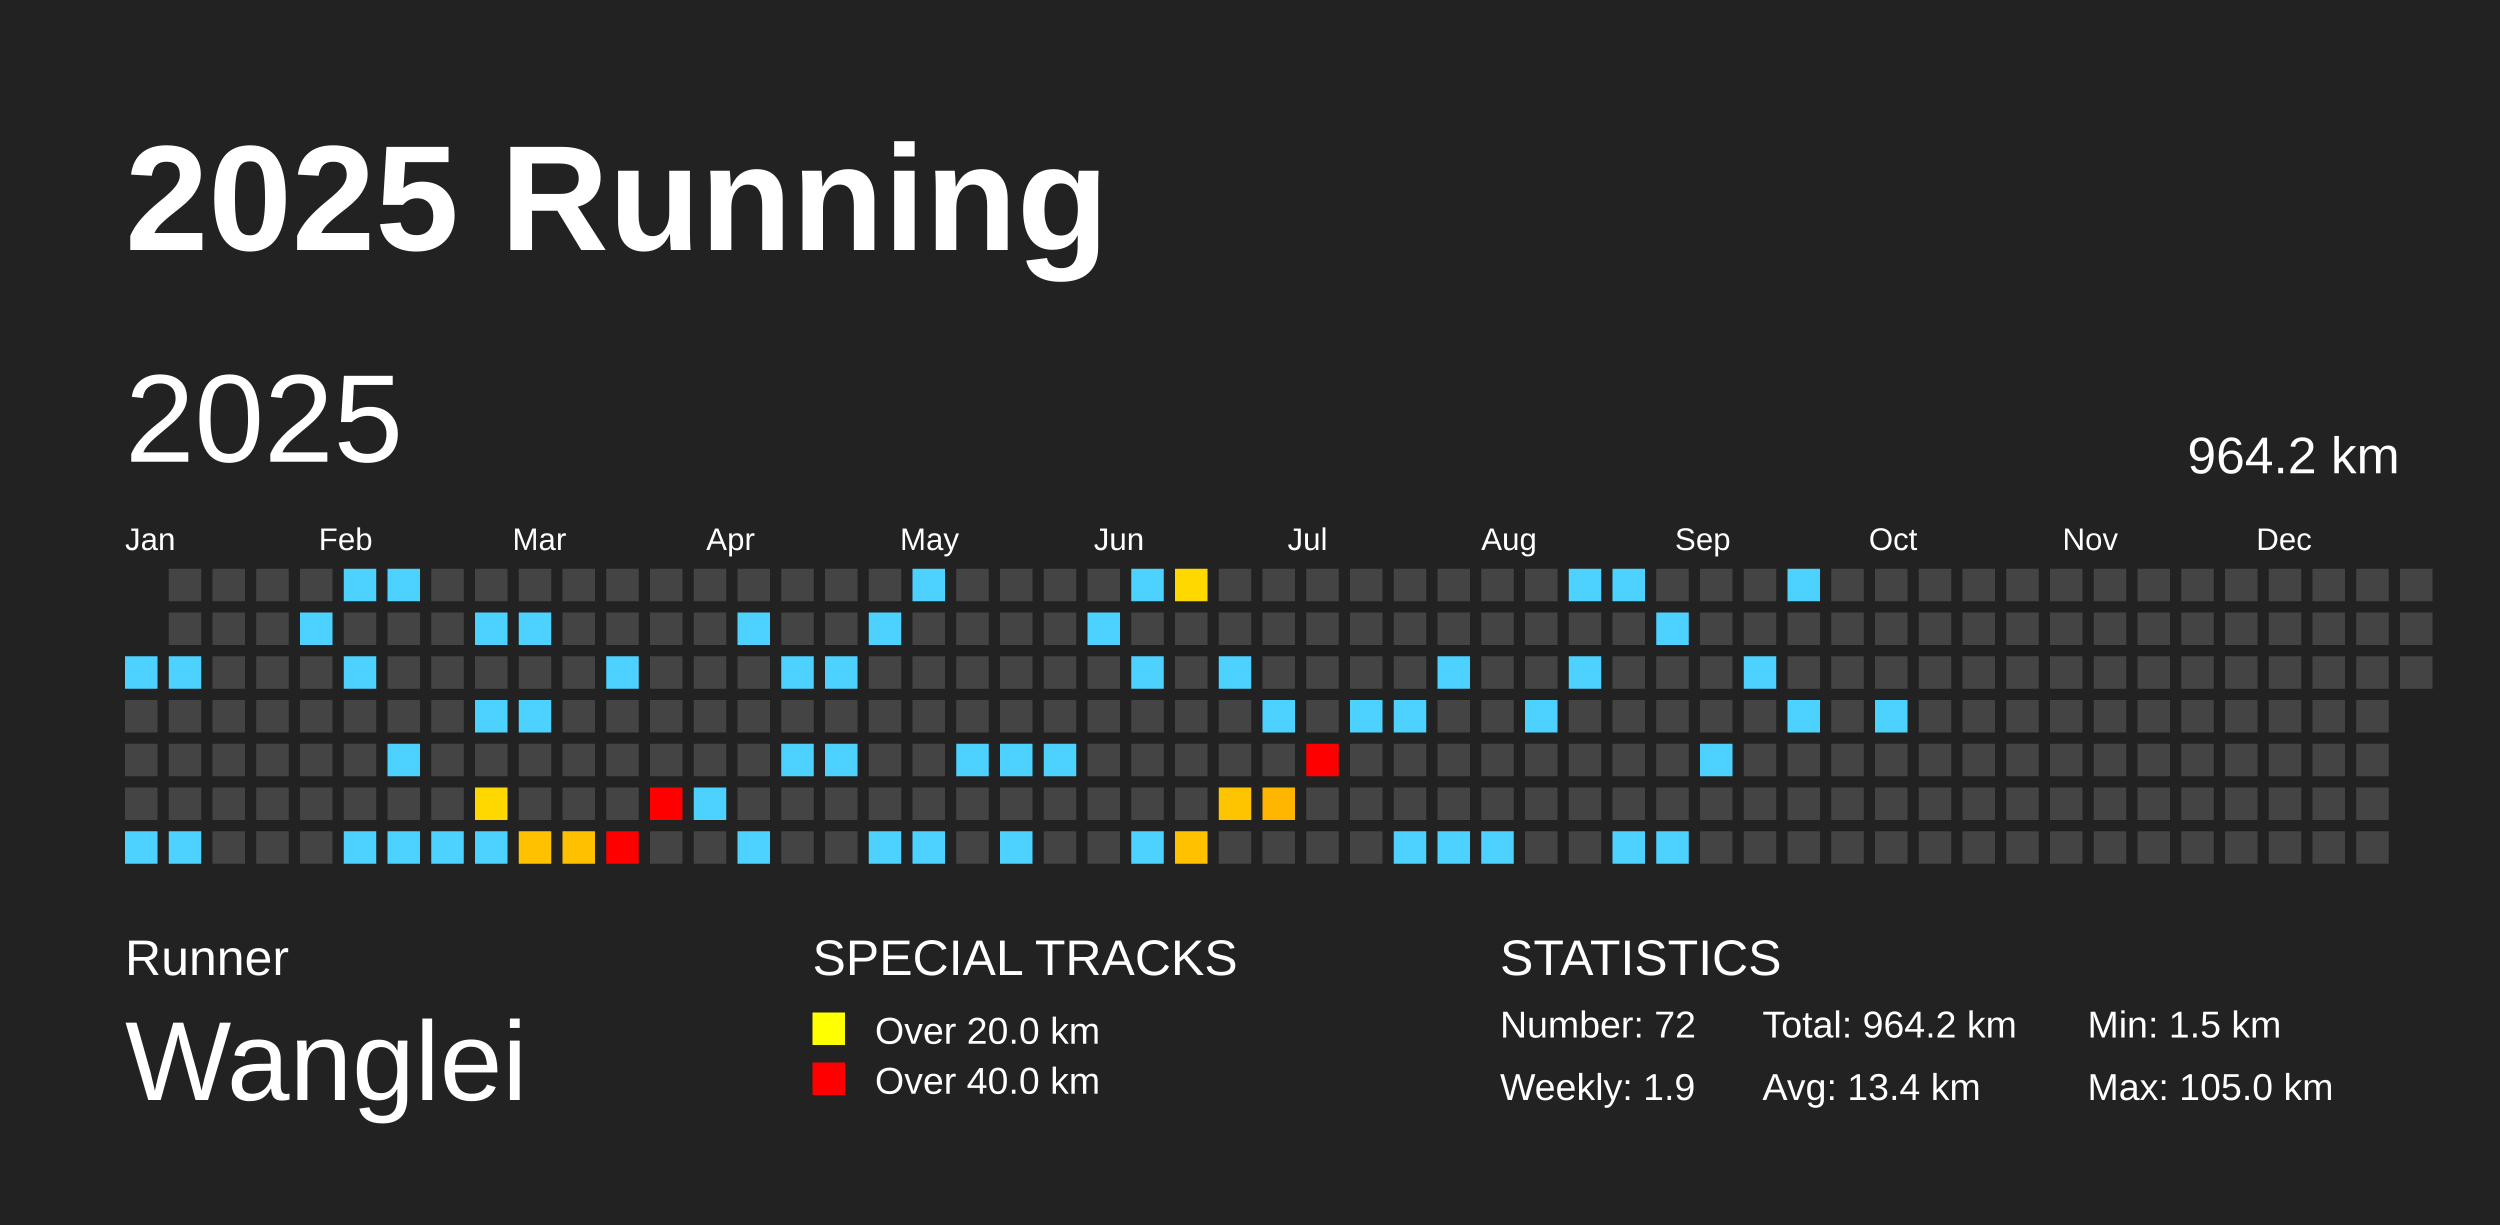
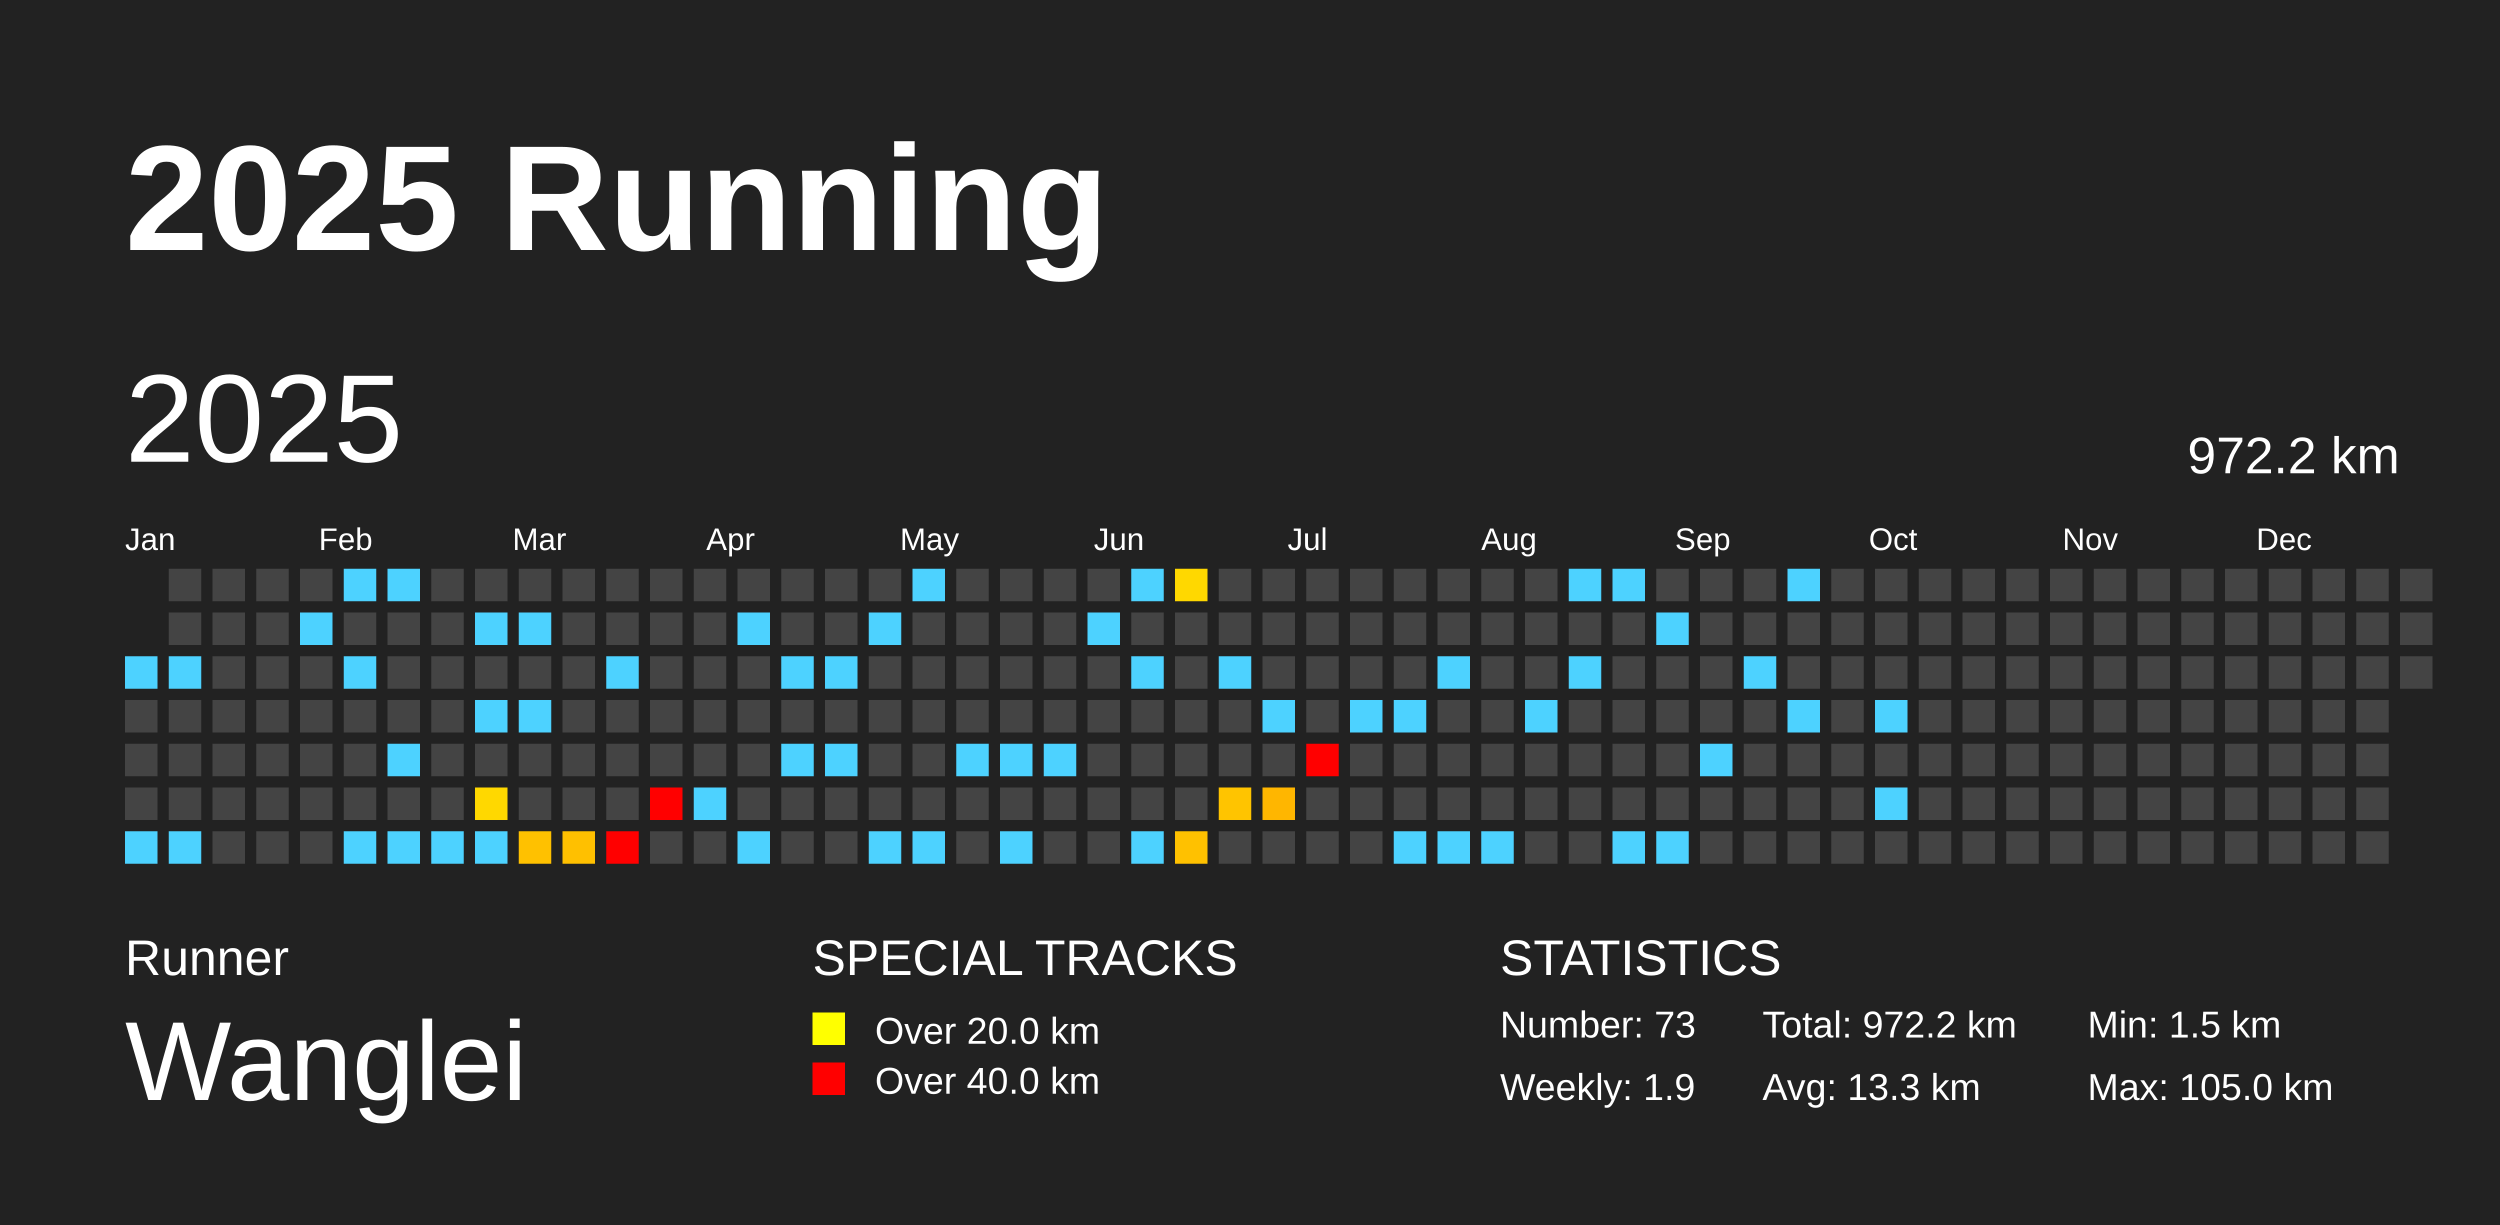
<svg xmlns="http://www.w3.org/2000/svg" baseProfile="full" height="98mm" version="1.1" viewBox="0,0,200,98" width="200mm">
  <defs />
  <rect fill="#222222" height="98" width="200" x="0" y="0" />
  <text fill="#FFFFFF" style="font-size:12px; font-family:Arial; font-weight:bold;" x="10" y="20">2025 Running</text>
  <text fill="#FFFFFF" style="font-size:4px; font-family:Arial" x="10" y="78">Runner</text>
  <text fill="#FFFFFF" style="font-size:9px; font-family:Arial" x="10" y="88">Wanglei</text>
  <text fill="#FFFFFF" style="font-size:4px; font-family:Arial" x="65" y="78">SPECIAL TRACKS</text>
  <rect fill="yellow" height="2.6" width="2.6" x="65" y="81" />
  <text fill="#FFFFFF" style="font-size:3px; font-family:Arial" x="70" y="83.5">Over 20.0 km</text>
  <rect fill="red" height="2.6" width="2.6" x="65" y="85" />
  <text fill="#FFFFFF" style="font-size:3px; font-family:Arial" x="70" y="87.5">Over 40.0 km</text>
  <text fill="#FFFFFF" style="font-size:4px; font-family:Arial" x="120" y="78">STATISTICS</text>
-   <text fill="#FFFFFF" style="font-size:3px; font-family:Arial" x="120" y="83">Number: 72</text>
+   <text fill="#FFFFFF" style="font-size:3px; font-family:Arial" x="120" y="83">Number: 73</text>
  <text fill="#FFFFFF" style="font-size:3px; font-family:Arial" x="120" y="88">Weekly: 1.9</text>
-   <text fill="#FFFFFF" style="font-size:3px; font-family:Arial" x="141" y="83">Total: 964.2 km</text>
-   <text fill="#FFFFFF" style="font-size:3px; font-family:Arial" x="141" y="88">Avg: 13.4 km</text>
+   <text fill="#FFFFFF" style="font-size:3px; font-family:Arial" x="141" y="83">Total: 972.2 km</text>
+   <text fill="#FFFFFF" style="font-size:3px; font-family:Arial" x="141" y="88">Avg: 13.3 km</text>
  <text fill="#FFFFFF" style="font-size:3px; font-family:Arial" x="167" y="83">Min: 1.5 km</text>
  <text fill="#FFFFFF" style="font-size:3px; font-family:Arial" x="167" y="88">Max: 105.0 km</text>
  <text dominant-baseline="hanging" fill="#FFFFFF" style="font-size:10.0px; font-family:Arial;" x="10" y="30">2025</text>
-   <text dominant-baseline="hanging" fill="#FFFFFF" style="font-size:4.125px; font-family:Arial;" x="175" y="35">964.2 km</text>
+   <text dominant-baseline="hanging" fill="#FFFFFF" style="font-size:4.125px; font-family:Arial;" x="175" y="35">972.2 km</text>
  <text fill="#FFFFFF" style="font-size:2.5px; font-family:Arial" x="10.0" y="44">Jan</text>
  <text fill="#FFFFFF" style="font-size:2.5px; font-family:Arial" x="25.5" y="44">Feb</text>
  <text fill="#FFFFFF" style="font-size:2.5px; font-family:Arial" x="41.0" y="44">Mar</text>
  <text fill="#FFFFFF" style="font-size:2.5px; font-family:Arial" x="56.5" y="44">Apr</text>
  <text fill="#FFFFFF" style="font-size:2.5px; font-family:Arial" x="72.0" y="44">May</text>
  <text fill="#FFFFFF" style="font-size:2.5px; font-family:Arial" x="87.5" y="44">Jun</text>
  <text fill="#FFFFFF" style="font-size:2.5px; font-family:Arial" x="103.0" y="44">Jul</text>
  <text fill="#FFFFFF" style="font-size:2.5px; font-family:Arial" x="118.5" y="44">Aug</text>
  <text fill="#FFFFFF" style="font-size:2.5px; font-family:Arial" x="134.0" y="44">Sep</text>
  <text fill="#FFFFFF" style="font-size:2.5px; font-family:Arial" x="149.5" y="44">Oct</text>
  <text fill="#FFFFFF" style="font-size:2.5px; font-family:Arial" x="165.0" y="44">Nov</text>
  <text fill="#FFFFFF" style="font-size:2.5px; font-family:Arial" x="180.5" y="44">Dec</text>
  <rect fill="#4dd2ff" height="2.6" width="2.6" x="10.0" y="52.5" />
  <rect fill="#444444" height="2.6" width="2.6" x="10.0" y="56.0" />
  <rect fill="#444444" height="2.6" width="2.6" x="10.0" y="59.5" />
  <rect fill="#444444" height="2.6" width="2.6" x="10.0" y="63.0" />
  <rect fill="#4dd2ff" height="2.6" width="2.6" x="10.0" y="66.5" />
  <rect fill="#444444" height="2.6" width="2.6" x="13.5" y="45.5" />
  <rect fill="#444444" height="2.6" width="2.6" x="13.5" y="49.0" />
  <rect fill="#4dd2ff" height="2.6" width="2.6" x="13.5" y="52.5" />
  <rect fill="#444444" height="2.6" width="2.6" x="13.5" y="56.0" />
  <rect fill="#444444" height="2.6" width="2.6" x="13.5" y="59.5" />
  <rect fill="#444444" height="2.6" width="2.6" x="13.5" y="63.0" />
  <rect fill="#4dd2ff" height="2.6" width="2.6" x="13.5" y="66.5" />
  <rect fill="#444444" height="2.6" width="2.6" x="17.0" y="45.5" />
  <rect fill="#444444" height="2.6" width="2.6" x="17.0" y="49.0" />
  <rect fill="#444444" height="2.6" width="2.6" x="17.0" y="52.5" />
  <rect fill="#444444" height="2.6" width="2.6" x="17.0" y="56.0" />
  <rect fill="#444444" height="2.6" width="2.6" x="17.0" y="59.5" />
  <rect fill="#444444" height="2.6" width="2.6" x="17.0" y="63.0" />
  <rect fill="#444444" height="2.6" width="2.6" x="17.0" y="66.5" />
  <rect fill="#444444" height="2.6" width="2.6" x="20.5" y="45.5" />
  <rect fill="#444444" height="2.6" width="2.6" x="20.5" y="49.0" />
  <rect fill="#444444" height="2.6" width="2.6" x="20.5" y="52.5" />
  <rect fill="#444444" height="2.6" width="2.6" x="20.5" y="56.0" />
  <rect fill="#444444" height="2.6" width="2.6" x="20.5" y="59.5" />
  <rect fill="#444444" height="2.6" width="2.6" x="20.5" y="63.0" />
  <rect fill="#444444" height="2.6" width="2.6" x="20.5" y="66.5" />
  <rect fill="#444444" height="2.6" width="2.6" x="24.0" y="45.5" />
  <rect fill="#4dd2ff" height="2.6" width="2.6" x="24.0" y="49.0" />
  <rect fill="#444444" height="2.6" width="2.6" x="24.0" y="52.5" />
  <rect fill="#444444" height="2.6" width="2.6" x="24.0" y="56.0" />
  <rect fill="#444444" height="2.6" width="2.6" x="24.0" y="59.5" />
  <rect fill="#444444" height="2.6" width="2.6" x="24.0" y="63.0" />
  <rect fill="#444444" height="2.6" width="2.6" x="24.0" y="66.5" />
  <rect fill="#4dd2ff" height="2.6" width="2.6" x="27.5" y="45.5" />
  <rect fill="#444444" height="2.6" width="2.6" x="27.5" y="49.0" />
  <rect fill="#4dd2ff" height="2.6" width="2.6" x="27.5" y="52.5" />
  <rect fill="#444444" height="2.6" width="2.6" x="27.5" y="56.0" />
  <rect fill="#444444" height="2.6" width="2.6" x="27.5" y="59.5" />
  <rect fill="#444444" height="2.6" width="2.6" x="27.5" y="63.0" />
  <rect fill="#4dd2ff" height="2.6" width="2.6" x="27.5" y="66.5" />
  <rect fill="#4dd2ff" height="2.6" width="2.6" x="31.0" y="45.5" />
  <rect fill="#444444" height="2.6" width="2.6" x="31.0" y="49.0" />
  <rect fill="#444444" height="2.6" width="2.6" x="31.0" y="52.5" />
  <rect fill="#444444" height="2.6" width="2.6" x="31.0" y="56.0" />
  <rect fill="#4dd2ff" height="2.6" width="2.6" x="31.0" y="59.5" />
  <rect fill="#444444" height="2.6" width="2.6" x="31.0" y="63.0" />
  <rect fill="#4dd2ff" height="2.6" width="2.6" x="31.0" y="66.5" />
  <rect fill="#444444" height="2.6" width="2.6" x="34.5" y="45.5" />
  <rect fill="#444444" height="2.6" width="2.6" x="34.5" y="49.0" />
  <rect fill="#444444" height="2.6" width="2.6" x="34.5" y="52.5" />
  <rect fill="#444444" height="2.6" width="2.6" x="34.5" y="56.0" />
  <rect fill="#444444" height="2.6" width="2.6" x="34.5" y="59.5" />
  <rect fill="#444444" height="2.6" width="2.6" x="34.5" y="63.0" />
  <rect fill="#4dd2ff" height="2.6" width="2.6" x="34.5" y="66.5" />
  <rect fill="#444444" height="2.6" width="2.6" x="38.0" y="45.5" />
  <rect fill="#4dd2ff" height="2.6" width="2.6" x="38.0" y="49.0" />
  <rect fill="#444444" height="2.6" width="2.6" x="38.0" y="52.5" />
  <rect fill="#4dd2ff" height="2.6" width="2.6" x="38.0" y="56.0" />
  <rect fill="#444444" height="2.6" width="2.6" x="38.0" y="59.5" />
  <rect fill="#ffd800" height="2.6" width="2.6" x="38.0" y="63.0" />
  <rect fill="#4dd2ff" height="2.6" width="2.6" x="38.0" y="66.5" />
  <rect fill="#444444" height="2.6" width="2.6" x="41.5" y="45.5" />
  <rect fill="#4dd2ff" height="2.6" width="2.6" x="41.5" y="49.0" />
  <rect fill="#444444" height="2.6" width="2.6" x="41.5" y="52.5" />
  <rect fill="#4dd2ff" height="2.6" width="2.6" x="41.5" y="56.0" />
  <rect fill="#444444" height="2.6" width="2.6" x="41.5" y="59.5" />
  <rect fill="#444444" height="2.6" width="2.6" x="41.5" y="63.0" />
  <rect fill="#ffc100" height="2.6" width="2.6" x="41.5" y="66.5" />
  <rect fill="#444444" height="2.6" width="2.6" x="45.0" y="45.5" />
  <rect fill="#444444" height="2.6" width="2.6" x="45.0" y="49.0" />
  <rect fill="#444444" height="2.6" width="2.6" x="45.0" y="52.5" />
  <rect fill="#444444" height="2.6" width="2.6" x="45.0" y="56.0" />
  <rect fill="#444444" height="2.6" width="2.6" x="45.0" y="59.5" />
  <rect fill="#444444" height="2.6" width="2.6" x="45.0" y="63.0" />
  <rect fill="#ffc000" height="2.6" width="2.6" x="45.0" y="66.5" />
  <rect fill="#444444" height="2.6" width="2.6" x="48.5" y="45.5" />
  <rect fill="#444444" height="2.6" width="2.6" x="48.5" y="49.0" />
  <rect fill="#4dd2ff" height="2.6" width="2.6" x="48.5" y="52.5" />
  <rect fill="#444444" height="2.6" width="2.6" x="48.5" y="56.0" />
  <rect fill="#444444" height="2.6" width="2.6" x="48.5" y="59.5" />
  <rect fill="#444444" height="2.6" width="2.6" x="48.5" y="63.0" />
  <rect fill="red" height="2.6" width="2.6" x="48.5" y="66.5" />
  <rect fill="#444444" height="2.6" width="2.6" x="52.0" y="45.5" />
  <rect fill="#444444" height="2.6" width="2.6" x="52.0" y="49.0" />
  <rect fill="#444444" height="2.6" width="2.6" x="52.0" y="52.5" />
  <rect fill="#444444" height="2.6" width="2.6" x="52.0" y="56.0" />
  <rect fill="#444444" height="2.6" width="2.6" x="52.0" y="59.5" />
  <rect fill="red" height="2.6" width="2.6" x="52.0" y="63.0" />
  <rect fill="#444444" height="2.6" width="2.6" x="52.0" y="66.5" />
  <rect fill="#444444" height="2.6" width="2.6" x="55.5" y="45.5" />
  <rect fill="#444444" height="2.6" width="2.6" x="55.5" y="49.0" />
  <rect fill="#444444" height="2.6" width="2.6" x="55.5" y="52.5" />
  <rect fill="#444444" height="2.6" width="2.6" x="55.5" y="56.0" />
  <rect fill="#444444" height="2.6" width="2.6" x="55.5" y="59.5" />
  <rect fill="#4dd2ff" height="2.6" width="2.6" x="55.5" y="63.0" />
  <rect fill="#444444" height="2.6" width="2.6" x="55.5" y="66.5" />
  <rect fill="#444444" height="2.6" width="2.6" x="59.0" y="45.5" />
  <rect fill="#4dd2ff" height="2.6" width="2.6" x="59.0" y="49.0" />
  <rect fill="#444444" height="2.6" width="2.6" x="59.0" y="52.5" />
  <rect fill="#444444" height="2.6" width="2.6" x="59.0" y="56.0" />
  <rect fill="#444444" height="2.6" width="2.6" x="59.0" y="59.5" />
  <rect fill="#444444" height="2.6" width="2.6" x="59.0" y="63.0" />
  <rect fill="#4dd2ff" height="2.6" width="2.6" x="59.0" y="66.5" />
  <rect fill="#444444" height="2.6" width="2.6" x="62.5" y="45.5" />
  <rect fill="#444444" height="2.6" width="2.6" x="62.5" y="49.0" />
  <rect fill="#4dd2ff" height="2.6" width="2.6" x="62.5" y="52.5" />
  <rect fill="#444444" height="2.6" width="2.6" x="62.5" y="56.0" />
  <rect fill="#4dd2ff" height="2.6" width="2.6" x="62.5" y="59.5" />
  <rect fill="#444444" height="2.6" width="2.6" x="62.5" y="63.0" />
  <rect fill="#444444" height="2.6" width="2.6" x="62.5" y="66.5" />
  <rect fill="#444444" height="2.6" width="2.6" x="66.0" y="45.5" />
  <rect fill="#444444" height="2.6" width="2.6" x="66.0" y="49.0" />
  <rect fill="#4dd2ff" height="2.6" width="2.6" x="66.0" y="52.5" />
  <rect fill="#444444" height="2.6" width="2.6" x="66.0" y="56.0" />
  <rect fill="#4dd2ff" height="2.6" width="2.6" x="66.0" y="59.5" />
  <rect fill="#444444" height="2.6" width="2.6" x="66.0" y="63.0" />
  <rect fill="#444444" height="2.6" width="2.6" x="66.0" y="66.5" />
  <rect fill="#444444" height="2.6" width="2.6" x="69.5" y="45.5" />
  <rect fill="#4dd2ff" height="2.6" width="2.6" x="69.5" y="49.0" />
  <rect fill="#444444" height="2.6" width="2.6" x="69.5" y="52.5" />
  <rect fill="#444444" height="2.6" width="2.6" x="69.5" y="56.0" />
  <rect fill="#444444" height="2.6" width="2.6" x="69.5" y="59.5" />
  <rect fill="#444444" height="2.6" width="2.6" x="69.5" y="63.0" />
  <rect fill="#4dd2ff" height="2.6" width="2.6" x="69.5" y="66.5" />
  <rect fill="#4dd2ff" height="2.6" width="2.6" x="73.0" y="45.5" />
  <rect fill="#444444" height="2.6" width="2.6" x="73.0" y="49.0" />
  <rect fill="#444444" height="2.6" width="2.6" x="73.0" y="52.5" />
  <rect fill="#444444" height="2.6" width="2.6" x="73.0" y="56.0" />
  <rect fill="#444444" height="2.6" width="2.6" x="73.0" y="59.5" />
  <rect fill="#444444" height="2.6" width="2.6" x="73.0" y="63.0" />
  <rect fill="#4dd2ff" height="2.6" width="2.6" x="73.0" y="66.5" />
  <rect fill="#444444" height="2.6" width="2.6" x="76.5" y="45.5" />
  <rect fill="#444444" height="2.6" width="2.6" x="76.5" y="49.0" />
  <rect fill="#444444" height="2.6" width="2.6" x="76.5" y="52.5" />
  <rect fill="#444444" height="2.6" width="2.6" x="76.5" y="56.0" />
  <rect fill="#4dd2ff" height="2.6" width="2.6" x="76.5" y="59.5" />
  <rect fill="#444444" height="2.6" width="2.6" x="76.5" y="63.0" />
  <rect fill="#444444" height="2.6" width="2.6" x="76.5" y="66.5" />
  <rect fill="#444444" height="2.6" width="2.6" x="80.0" y="45.5" />
  <rect fill="#444444" height="2.6" width="2.6" x="80.0" y="49.0" />
  <rect fill="#444444" height="2.6" width="2.6" x="80.0" y="52.5" />
  <rect fill="#444444" height="2.6" width="2.6" x="80.0" y="56.0" />
  <rect fill="#4dd2ff" height="2.6" width="2.6" x="80.0" y="59.5" />
  <rect fill="#444444" height="2.6" width="2.6" x="80.0" y="63.0" />
  <rect fill="#4dd2ff" height="2.6" width="2.6" x="80.0" y="66.5" />
  <rect fill="#444444" height="2.6" width="2.6" x="83.5" y="45.5" />
  <rect fill="#444444" height="2.6" width="2.6" x="83.5" y="49.0" />
  <rect fill="#444444" height="2.6" width="2.6" x="83.5" y="52.5" />
  <rect fill="#444444" height="2.6" width="2.6" x="83.5" y="56.0" />
  <rect fill="#4dd2ff" height="2.6" width="2.6" x="83.5" y="59.5" />
  <rect fill="#444444" height="2.6" width="2.6" x="83.5" y="63.0" />
  <rect fill="#444444" height="2.6" width="2.6" x="83.5" y="66.5" />
  <rect fill="#444444" height="2.6" width="2.6" x="87.0" y="45.5" />
  <rect fill="#4dd2ff" height="2.6" width="2.6" x="87.0" y="49.0" />
  <rect fill="#444444" height="2.6" width="2.6" x="87.0" y="52.5" />
  <rect fill="#444444" height="2.6" width="2.6" x="87.0" y="56.0" />
  <rect fill="#444444" height="2.6" width="2.6" x="87.0" y="59.5" />
  <rect fill="#444444" height="2.6" width="2.6" x="87.0" y="63.0" />
  <rect fill="#444444" height="2.6" width="2.6" x="87.0" y="66.5" />
  <rect fill="#4dd2ff" height="2.6" width="2.6" x="90.5" y="45.5" />
  <rect fill="#444444" height="2.6" width="2.6" x="90.5" y="49.0" />
  <rect fill="#4dd2ff" height="2.6" width="2.6" x="90.5" y="52.5" />
  <rect fill="#444444" height="2.6" width="2.6" x="90.5" y="56.0" />
  <rect fill="#444444" height="2.6" width="2.6" x="90.5" y="59.5" />
  <rect fill="#444444" height="2.6" width="2.6" x="90.5" y="63.0" />
  <rect fill="#4dd2ff" height="2.6" width="2.6" x="90.5" y="66.5" />
  <rect fill="#ffd800" height="2.6" width="2.6" x="94.0" y="45.5" />
  <rect fill="#444444" height="2.6" width="2.6" x="94.0" y="49.0" />
  <rect fill="#444444" height="2.6" width="2.6" x="94.0" y="52.5" />
  <rect fill="#444444" height="2.6" width="2.6" x="94.0" y="56.0" />
  <rect fill="#444444" height="2.6" width="2.6" x="94.0" y="59.5" />
  <rect fill="#444444" height="2.6" width="2.6" x="94.0" y="63.0" />
  <rect fill="#ffc100" height="2.6" width="2.6" x="94.0" y="66.5" />
  <rect fill="#444444" height="2.6" width="2.6" x="97.5" y="45.5" />
  <rect fill="#444444" height="2.6" width="2.6" x="97.5" y="49.0" />
  <rect fill="#4dd2ff" height="2.6" width="2.6" x="97.5" y="52.5" />
  <rect fill="#444444" height="2.6" width="2.6" x="97.5" y="56.0" />
  <rect fill="#444444" height="2.6" width="2.6" x="97.5" y="59.5" />
  <rect fill="#ffc400" height="2.6" width="2.6" x="97.5" y="63.0" />
  <rect fill="#444444" height="2.6" width="2.6" x="97.5" y="66.5" />
  <rect fill="#444444" height="2.6" width="2.6" x="101.0" y="45.5" />
  <rect fill="#444444" height="2.6" width="2.6" x="101.0" y="49.0" />
  <rect fill="#444444" height="2.6" width="2.6" x="101.0" y="52.5" />
  <rect fill="#4dd2ff" height="2.6" width="2.6" x="101.0" y="56.0" />
  <rect fill="#444444" height="2.6" width="2.6" x="101.0" y="59.5" />
  <rect fill="#ffb600" height="2.6" width="2.6" x="101.0" y="63.0" />
  <rect fill="#444444" height="2.6" width="2.6" x="101.0" y="66.5" />
  <rect fill="#444444" height="2.6" width="2.6" x="104.5" y="45.5" />
  <rect fill="#444444" height="2.6" width="2.6" x="104.5" y="49.0" />
  <rect fill="#444444" height="2.6" width="2.6" x="104.5" y="52.5" />
  <rect fill="#444444" height="2.6" width="2.6" x="104.5" y="56.0" />
  <rect fill="red" height="2.6" width="2.6" x="104.5" y="59.5" />
  <rect fill="#444444" height="2.6" width="2.6" x="104.5" y="63.0" />
  <rect fill="#444444" height="2.6" width="2.6" x="104.5" y="66.5" />
  <rect fill="#444444" height="2.6" width="2.6" x="108.0" y="45.5" />
  <rect fill="#444444" height="2.6" width="2.6" x="108.0" y="49.0" />
  <rect fill="#444444" height="2.6" width="2.6" x="108.0" y="52.5" />
  <rect fill="#4dd2ff" height="2.6" width="2.6" x="108.0" y="56.0" />
  <rect fill="#444444" height="2.6" width="2.6" x="108.0" y="59.5" />
  <rect fill="#444444" height="2.6" width="2.6" x="108.0" y="63.0" />
  <rect fill="#444444" height="2.6" width="2.6" x="108.0" y="66.5" />
  <rect fill="#444444" height="2.6" width="2.6" x="111.5" y="45.5" />
  <rect fill="#444444" height="2.6" width="2.6" x="111.5" y="49.0" />
  <rect fill="#444444" height="2.6" width="2.6" x="111.5" y="52.5" />
  <rect fill="#4dd2ff" height="2.6" width="2.6" x="111.5" y="56.0" />
  <rect fill="#444444" height="2.6" width="2.6" x="111.5" y="59.5" />
  <rect fill="#444444" height="2.6" width="2.6" x="111.5" y="63.0" />
  <rect fill="#4dd2ff" height="2.6" width="2.6" x="111.5" y="66.5" />
  <rect fill="#444444" height="2.6" width="2.6" x="115.0" y="45.5" />
  <rect fill="#444444" height="2.6" width="2.6" x="115.0" y="49.0" />
  <rect fill="#4dd2ff" height="2.6" width="2.6" x="115.0" y="52.5" />
  <rect fill="#444444" height="2.6" width="2.6" x="115.0" y="56.0" />
  <rect fill="#444444" height="2.6" width="2.6" x="115.0" y="59.5" />
  <rect fill="#444444" height="2.6" width="2.6" x="115.0" y="63.0" />
  <rect fill="#4dd2ff" height="2.6" width="2.6" x="115.0" y="66.5" />
  <rect fill="#444444" height="2.6" width="2.6" x="118.5" y="45.5" />
  <rect fill="#444444" height="2.6" width="2.6" x="118.5" y="49.0" />
  <rect fill="#444444" height="2.6" width="2.6" x="118.5" y="52.5" />
  <rect fill="#444444" height="2.6" width="2.6" x="118.5" y="56.0" />
  <rect fill="#444444" height="2.6" width="2.6" x="118.5" y="59.5" />
  <rect fill="#444444" height="2.6" width="2.6" x="118.5" y="63.0" />
  <rect fill="#4dd2ff" height="2.6" width="2.6" x="118.5" y="66.5" />
  <rect fill="#444444" height="2.6" width="2.6" x="122.0" y="45.5" />
  <rect fill="#444444" height="2.6" width="2.6" x="122.0" y="49.0" />
  <rect fill="#444444" height="2.6" width="2.6" x="122.0" y="52.5" />
  <rect fill="#4dd2ff" height="2.6" width="2.6" x="122.0" y="56.0" />
  <rect fill="#444444" height="2.6" width="2.6" x="122.0" y="59.5" />
  <rect fill="#444444" height="2.6" width="2.6" x="122.0" y="63.0" />
  <rect fill="#444444" height="2.6" width="2.6" x="122.0" y="66.5" />
  <rect fill="#4dd2ff" height="2.6" width="2.6" x="125.5" y="45.5" />
  <rect fill="#444444" height="2.6" width="2.6" x="125.5" y="49.0" />
  <rect fill="#4dd2ff" height="2.6" width="2.6" x="125.5" y="52.5" />
  <rect fill="#444444" height="2.6" width="2.6" x="125.5" y="56.0" />
  <rect fill="#444444" height="2.6" width="2.6" x="125.5" y="59.5" />
  <rect fill="#444444" height="2.6" width="2.6" x="125.5" y="63.0" />
  <rect fill="#444444" height="2.6" width="2.6" x="125.5" y="66.5" />
  <rect fill="#4dd2ff" height="2.6" width="2.6" x="129.0" y="45.5" />
  <rect fill="#444444" height="2.6" width="2.6" x="129.0" y="49.0" />
  <rect fill="#444444" height="2.6" width="2.6" x="129.0" y="52.5" />
  <rect fill="#444444" height="2.6" width="2.6" x="129.0" y="56.0" />
  <rect fill="#444444" height="2.6" width="2.6" x="129.0" y="59.5" />
  <rect fill="#444444" height="2.6" width="2.6" x="129.0" y="63.0" />
  <rect fill="#4dd2ff" height="2.6" width="2.6" x="129.0" y="66.5" />
  <rect fill="#444444" height="2.6" width="2.6" x="132.5" y="45.5" />
  <rect fill="#4dd2ff" height="2.6" width="2.6" x="132.5" y="49.0" />
  <rect fill="#444444" height="2.6" width="2.6" x="132.5" y="52.5" />
  <rect fill="#444444" height="2.6" width="2.6" x="132.5" y="56.0" />
  <rect fill="#444444" height="2.6" width="2.6" x="132.5" y="59.5" />
  <rect fill="#444444" height="2.6" width="2.6" x="132.5" y="63.0" />
  <rect fill="#4dd2ff" height="2.6" width="2.6" x="132.5" y="66.5" />
  <rect fill="#444444" height="2.6" width="2.6" x="136.0" y="45.5" />
  <rect fill="#444444" height="2.6" width="2.6" x="136.0" y="49.0" />
  <rect fill="#444444" height="2.6" width="2.6" x="136.0" y="52.5" />
  <rect fill="#444444" height="2.6" width="2.6" x="136.0" y="56.0" />
  <rect fill="#4dd2ff" height="2.6" width="2.6" x="136.0" y="59.5" />
  <rect fill="#444444" height="2.6" width="2.6" x="136.0" y="63.0" />
  <rect fill="#444444" height="2.6" width="2.6" x="136.0" y="66.5" />
  <rect fill="#444444" height="2.6" width="2.6" x="139.5" y="45.5" />
  <rect fill="#444444" height="2.6" width="2.6" x="139.5" y="49.0" />
  <rect fill="#4dd2ff" height="2.6" width="2.6" x="139.5" y="52.5" />
  <rect fill="#444444" height="2.6" width="2.6" x="139.5" y="56.0" />
  <rect fill="#444444" height="2.6" width="2.6" x="139.5" y="59.5" />
  <rect fill="#444444" height="2.6" width="2.6" x="139.5" y="63.0" />
  <rect fill="#444444" height="2.6" width="2.6" x="139.5" y="66.5" />
  <rect fill="#4dd2ff" height="2.6" width="2.6" x="143.0" y="45.5" />
  <rect fill="#444444" height="2.6" width="2.6" x="143.0" y="49.0" />
  <rect fill="#444444" height="2.6" width="2.6" x="143.0" y="52.5" />
  <rect fill="#4dd2ff" height="2.6" width="2.6" x="143.0" y="56.0" />
  <rect fill="#444444" height="2.6" width="2.6" x="143.0" y="59.5" />
  <rect fill="#444444" height="2.6" width="2.6" x="143.0" y="63.0" />
  <rect fill="#444444" height="2.6" width="2.6" x="143.0" y="66.5" />
  <rect fill="#444444" height="2.6" width="2.6" x="146.5" y="45.5" />
  <rect fill="#444444" height="2.6" width="2.6" x="146.5" y="49.0" />
  <rect fill="#444444" height="2.6" width="2.6" x="146.5" y="52.5" />
  <rect fill="#444444" height="2.6" width="2.6" x="146.5" y="56.0" />
  <rect fill="#444444" height="2.6" width="2.6" x="146.5" y="59.5" />
  <rect fill="#444444" height="2.6" width="2.6" x="146.5" y="63.0" />
  <rect fill="#444444" height="2.6" width="2.6" x="146.5" y="66.5" />
  <rect fill="#444444" height="2.6" width="2.6" x="150.0" y="45.5" />
  <rect fill="#444444" height="2.6" width="2.6" x="150.0" y="49.0" />
  <rect fill="#444444" height="2.6" width="2.6" x="150.0" y="52.5" />
  <rect fill="#4dd2ff" height="2.6" width="2.6" x="150.0" y="56.0" />
  <rect fill="#444444" height="2.6" width="2.6" x="150.0" y="59.5" />
-   <rect fill="#444444" height="2.6" width="2.6" x="150.0" y="63.0" />
+   <rect fill="#4dd2ff" height="2.6" width="2.6" x="150.0" y="63.0" />
  <rect fill="#444444" height="2.6" width="2.6" x="150.0" y="66.5" />
  <rect fill="#444444" height="2.6" width="2.6" x="153.5" y="45.5" />
  <rect fill="#444444" height="2.6" width="2.6" x="153.5" y="49.0" />
  <rect fill="#444444" height="2.6" width="2.6" x="153.5" y="52.5" />
  <rect fill="#444444" height="2.6" width="2.6" x="153.5" y="56.0" />
  <rect fill="#444444" height="2.6" width="2.6" x="153.5" y="59.5" />
  <rect fill="#444444" height="2.6" width="2.6" x="153.5" y="63.0" />
  <rect fill="#444444" height="2.6" width="2.6" x="153.5" y="66.5" />
  <rect fill="#444444" height="2.6" width="2.6" x="157.0" y="45.5" />
  <rect fill="#444444" height="2.6" width="2.6" x="157.0" y="49.0" />
  <rect fill="#444444" height="2.6" width="2.6" x="157.0" y="52.5" />
  <rect fill="#444444" height="2.6" width="2.6" x="157.0" y="56.0" />
  <rect fill="#444444" height="2.6" width="2.6" x="157.0" y="59.5" />
  <rect fill="#444444" height="2.6" width="2.6" x="157.0" y="63.0" />
  <rect fill="#444444" height="2.6" width="2.6" x="157.0" y="66.5" />
  <rect fill="#444444" height="2.6" width="2.6" x="160.5" y="45.5" />
  <rect fill="#444444" height="2.6" width="2.6" x="160.5" y="49.0" />
  <rect fill="#444444" height="2.6" width="2.6" x="160.5" y="52.5" />
  <rect fill="#444444" height="2.6" width="2.6" x="160.5" y="56.0" />
  <rect fill="#444444" height="2.6" width="2.6" x="160.5" y="59.5" />
  <rect fill="#444444" height="2.6" width="2.6" x="160.5" y="63.0" />
  <rect fill="#444444" height="2.6" width="2.6" x="160.5" y="66.5" />
  <rect fill="#444444" height="2.6" width="2.6" x="164.0" y="45.5" />
  <rect fill="#444444" height="2.6" width="2.6" x="164.0" y="49.0" />
  <rect fill="#444444" height="2.6" width="2.6" x="164.0" y="52.5" />
  <rect fill="#444444" height="2.6" width="2.6" x="164.0" y="56.0" />
  <rect fill="#444444" height="2.6" width="2.6" x="164.0" y="59.5" />
  <rect fill="#444444" height="2.6" width="2.6" x="164.0" y="63.0" />
  <rect fill="#444444" height="2.6" width="2.6" x="164.0" y="66.5" />
  <rect fill="#444444" height="2.6" width="2.6" x="167.5" y="45.5" />
  <rect fill="#444444" height="2.6" width="2.6" x="167.5" y="49.0" />
  <rect fill="#444444" height="2.6" width="2.6" x="167.5" y="52.5" />
  <rect fill="#444444" height="2.6" width="2.6" x="167.5" y="56.0" />
  <rect fill="#444444" height="2.6" width="2.6" x="167.5" y="59.5" />
  <rect fill="#444444" height="2.6" width="2.6" x="167.5" y="63.0" />
  <rect fill="#444444" height="2.6" width="2.6" x="167.5" y="66.5" />
  <rect fill="#444444" height="2.6" width="2.6" x="171.0" y="45.5" />
  <rect fill="#444444" height="2.6" width="2.6" x="171.0" y="49.0" />
  <rect fill="#444444" height="2.6" width="2.6" x="171.0" y="52.5" />
  <rect fill="#444444" height="2.6" width="2.6" x="171.0" y="56.0" />
  <rect fill="#444444" height="2.6" width="2.6" x="171.0" y="59.5" />
  <rect fill="#444444" height="2.6" width="2.6" x="171.0" y="63.0" />
  <rect fill="#444444" height="2.6" width="2.6" x="171.0" y="66.5" />
  <rect fill="#444444" height="2.6" width="2.6" x="174.5" y="45.5" />
  <rect fill="#444444" height="2.6" width="2.6" x="174.5" y="49.0" />
  <rect fill="#444444" height="2.6" width="2.6" x="174.5" y="52.5" />
  <rect fill="#444444" height="2.6" width="2.6" x="174.5" y="56.0" />
  <rect fill="#444444" height="2.6" width="2.6" x="174.5" y="59.5" />
  <rect fill="#444444" height="2.6" width="2.6" x="174.5" y="63.0" />
  <rect fill="#444444" height="2.6" width="2.6" x="174.5" y="66.5" />
  <rect fill="#444444" height="2.6" width="2.6" x="178.0" y="45.5" />
  <rect fill="#444444" height="2.6" width="2.6" x="178.0" y="49.0" />
  <rect fill="#444444" height="2.6" width="2.6" x="178.0" y="52.5" />
  <rect fill="#444444" height="2.6" width="2.6" x="178.0" y="56.0" />
  <rect fill="#444444" height="2.6" width="2.6" x="178.0" y="59.5" />
  <rect fill="#444444" height="2.6" width="2.6" x="178.0" y="63.0" />
  <rect fill="#444444" height="2.6" width="2.6" x="178.0" y="66.5" />
  <rect fill="#444444" height="2.6" width="2.6" x="181.5" y="45.5" />
  <rect fill="#444444" height="2.6" width="2.6" x="181.5" y="49.0" />
  <rect fill="#444444" height="2.6" width="2.6" x="181.5" y="52.5" />
  <rect fill="#444444" height="2.6" width="2.6" x="181.5" y="56.0" />
  <rect fill="#444444" height="2.6" width="2.6" x="181.5" y="59.5" />
  <rect fill="#444444" height="2.6" width="2.6" x="181.5" y="63.0" />
  <rect fill="#444444" height="2.6" width="2.6" x="181.5" y="66.5" />
  <rect fill="#444444" height="2.6" width="2.6" x="185.0" y="45.5" />
  <rect fill="#444444" height="2.6" width="2.6" x="185.0" y="49.0" />
  <rect fill="#444444" height="2.6" width="2.6" x="185.0" y="52.5" />
  <rect fill="#444444" height="2.6" width="2.6" x="185.0" y="56.0" />
  <rect fill="#444444" height="2.6" width="2.6" x="185.0" y="59.5" />
  <rect fill="#444444" height="2.6" width="2.6" x="185.0" y="63.0" />
  <rect fill="#444444" height="2.6" width="2.6" x="185.0" y="66.5" />
  <rect fill="#444444" height="2.6" width="2.6" x="188.5" y="45.5" />
  <rect fill="#444444" height="2.6" width="2.6" x="188.5" y="49.0" />
  <rect fill="#444444" height="2.6" width="2.6" x="188.5" y="52.5" />
  <rect fill="#444444" height="2.6" width="2.6" x="188.5" y="56.0" />
  <rect fill="#444444" height="2.6" width="2.6" x="188.5" y="59.5" />
  <rect fill="#444444" height="2.6" width="2.6" x="188.5" y="63.0" />
  <rect fill="#444444" height="2.6" width="2.6" x="188.5" y="66.5" />
  <rect fill="#444444" height="2.6" width="2.6" x="192.0" y="45.5" />
  <rect fill="#444444" height="2.6" width="2.6" x="192.0" y="49.0" />
  <rect fill="#444444" height="2.6" width="2.6" x="192.0" y="52.5" />
</svg>
